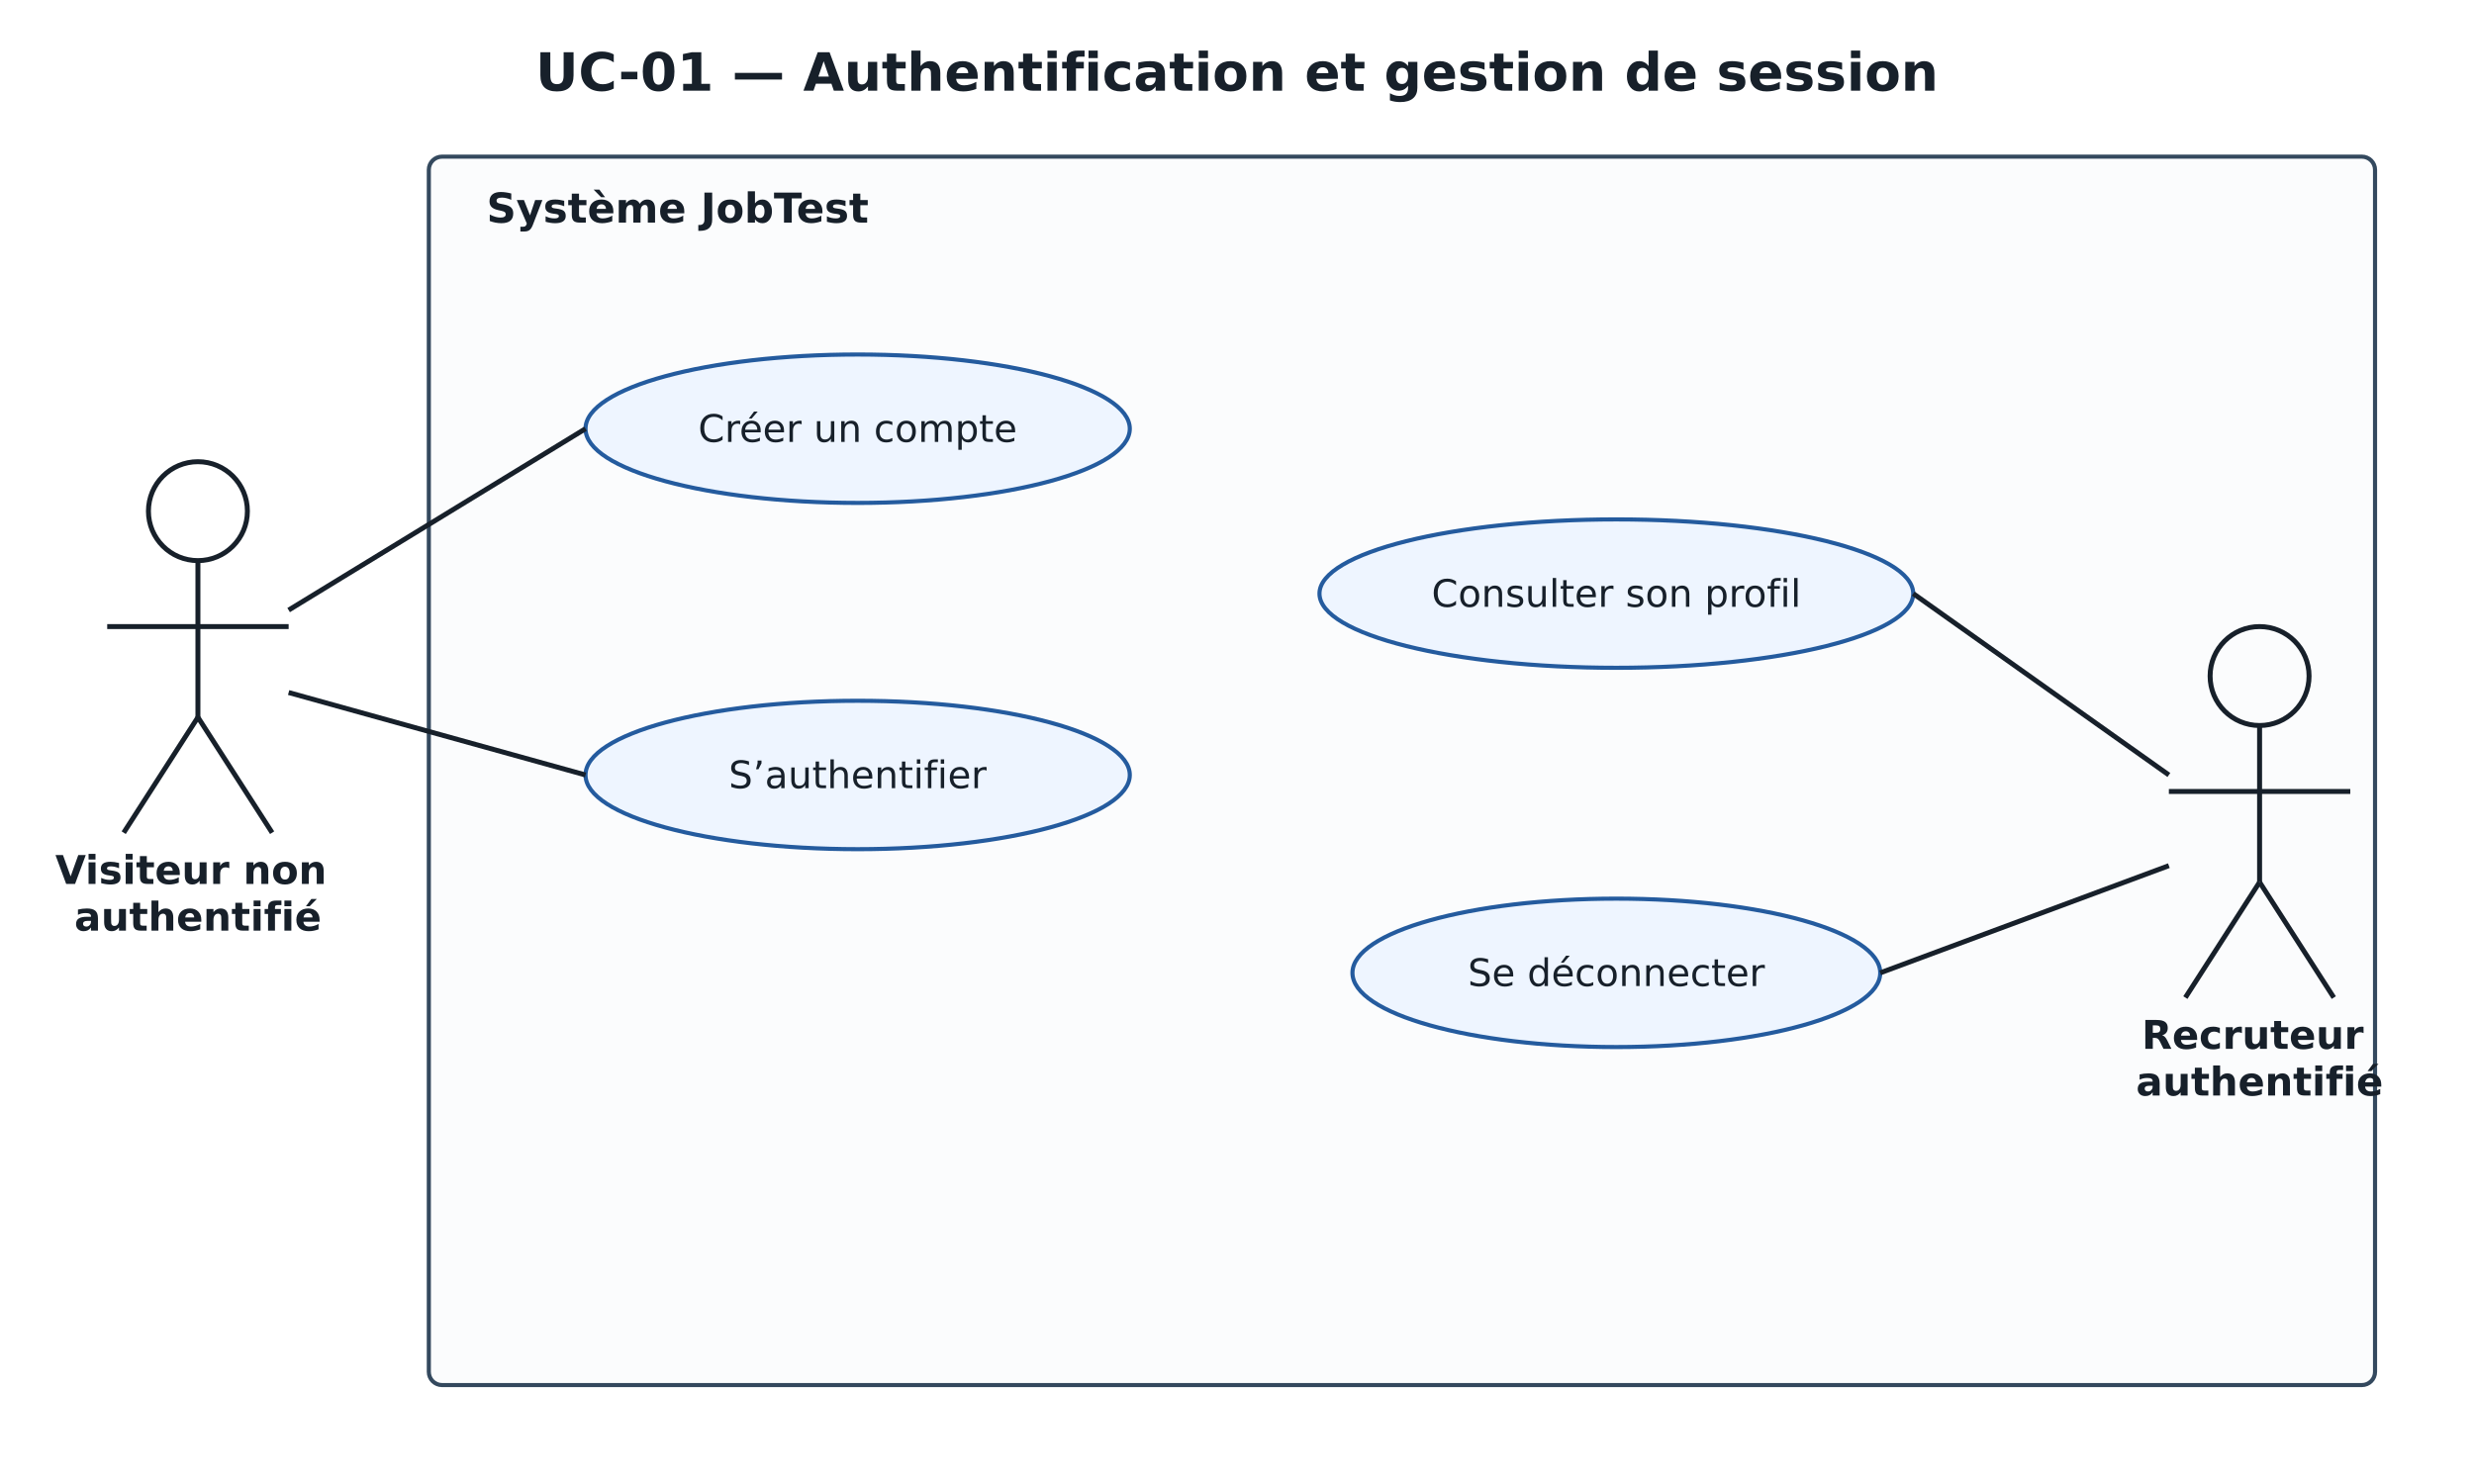
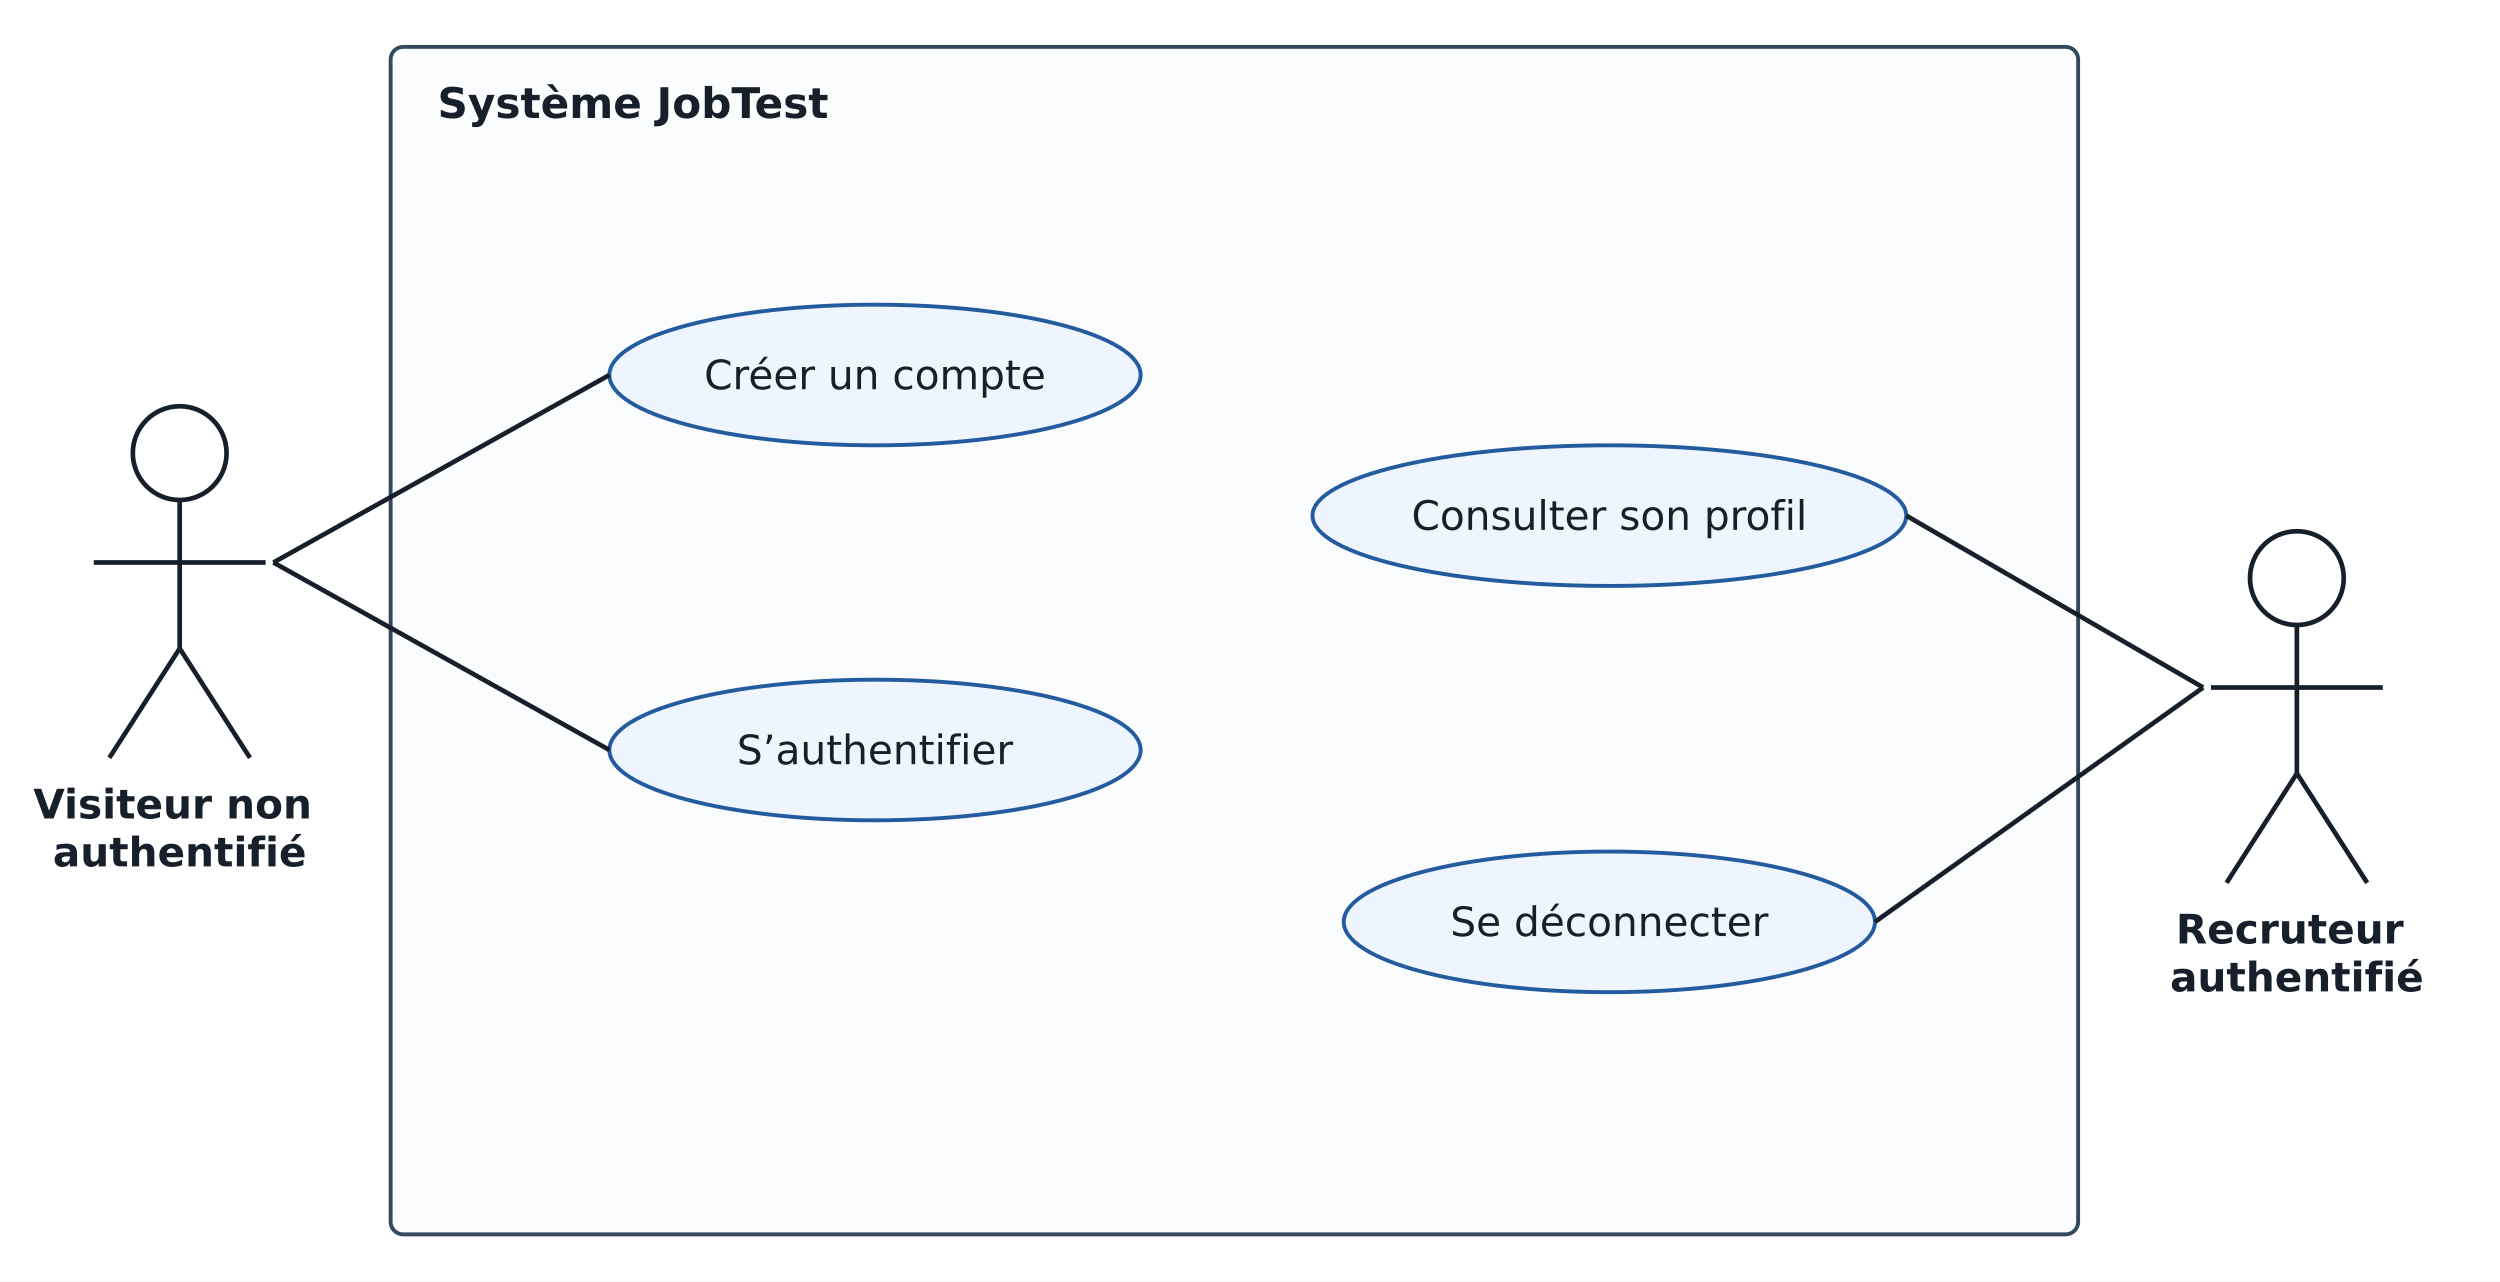
- <svg xmlns="http://www.w3.org/2000/svg" width="1500" height="900" viewBox="0 0 1500 900">
+ <svg xmlns="http://www.w3.org/2000/svg" width="1600" height="820" viewBox="0 0 1600 820">
  <defs>
-     <marker id="arrow" markerWidth="12" markerHeight="12" refX="10" refY="4" orient="auto" markerUnits="strokeWidth">
-       <path d="M0,0 L0,8 L10,4 z" fill="#263238" />
+     <marker id="open" markerWidth="18" markerHeight="14" refX="16" refY="7" orient="auto" markerUnits="userSpaceOnUse">
+       <path d="M1,1 L16,7 L1,13" fill="none" stroke="#263238" stroke-width="2.4" />
+     </marker>
+     <marker id="gen" markerWidth="26" markerHeight="24" refX="24" refY="12" orient="auto" markerUnits="userSpaceOnUse">
+       <path d="M1,1 L24,12 L1,23 z" fill="white" stroke="#17202a" stroke-width="2.4" />
    </marker>
  </defs>
  <style>
  .txt { font-family: 'DejaVu Sans', Arial, sans-serif; fill:#17202a; }
+   .halo { paint-order: stroke; stroke: white; stroke-width: 7px; stroke-linejoin: round; }
  .boundary { fill:#fbfcfd; stroke:#34495e; stroke-width:2.5; }
  .usecase { fill:#eef5ff; stroke:#245b9e; stroke-width:2.5; }
-   .actor,.assoc { fill:none; stroke:#17202a; stroke-width:3; }
-   .dep { fill:none; stroke:#263238; stroke-width:2.2; stroke-dasharray:10 8; }
+   .stroke { fill:none; stroke:#17202a; stroke-width:3; }
+   .thin { stroke-width:2.4; }
+   .dep { fill:none; stroke:#263238; stroke-width:2.4; stroke-dasharray:11 8; }
</style>
  <rect width="100%" height="100%" fill="white" />
-   <text x="750.0" y="55.0" text-anchor="middle" class="txt" font-size="32" font-weight="bold">
-     <tspan x="750.0" dy="0">UC-01 — Authentification et gestion de session</tspan>
+   <rect x="250" y="30" width="1080" height="760" rx="8" class="boundary" />
+   <text x="280" y="75.5" text-anchor="start" class="txt" font-size="27" font-weight="bold">
+     <tspan x="280" dy="0.0">Système JobTest</tspan>
  </text>
-   <rect x="260" y="95" width="1180" height="745" rx="8" class="boundary" />
-   <text x="295" y="135.0" text-anchor="start" class="txt" font-size="25" font-weight="bold">
-     <tspan x="295" dy="0">Système JobTest</tspan>
+   <circle cx="115" cy="290" r="30" class="stroke" />
+   <line x1="115" y1="320" x2="115" y2="415" class="stroke" />
+   <line x1="60" y1="360" x2="170" y2="360" class="stroke" />
+   <line x1="115" y1="415" x2="70" y2="485" class="stroke" />
+   <line x1="115" y1="415" x2="160" y2="485" class="stroke" />
+   <text x="115" y="523.8" text-anchor="middle" class="txt" font-size="26" font-weight="bold">
+     <tspan x="115" dy="0.0">Visiteur non</tspan>
+     <tspan x="115" dy="30.7">authentifié</tspan>
  </text>
-   <circle cx="120" cy="310" r="30" class="actor" />
-   <line x1="120" y1="340" x2="120" y2="435" class="actor" />
-   <line x1="65" y1="380" x2="175" y2="380" class="actor" />
-   <line x1="120" y1="435" x2="75" y2="505" class="actor" />
-   <line x1="120" y1="435" x2="165" y2="505" class="actor" />
-   <text x="120" y="536.08" text-anchor="middle" class="txt" font-size="24" font-weight="bold">
-     <tspan x="120" dy="0">Visiteur non</tspan>
-     <tspan x="120" dy="28.32">authentifié</tspan>
+   <circle cx="1470" cy="370" r="30" class="stroke" />
+   <line x1="1470" y1="400" x2="1470" y2="495" class="stroke" />
+   <line x1="1415" y1="440" x2="1525" y2="440" class="stroke" />
+   <line x1="1470" y1="495" x2="1425" y2="565" class="stroke" />
+   <line x1="1470" y1="495" x2="1515" y2="565" class="stroke" />
+   <text x="1470" y="603.8" text-anchor="middle" class="txt" font-size="26" font-weight="bold">
+     <tspan x="1470" dy="0.0">Recruteur</tspan>
+     <tspan x="1470" dy="30.7">authentifié</tspan>
  </text>
-   <circle cx="1370" cy="410" r="30" class="actor" />
-   <line x1="1370" y1="440" x2="1370" y2="535" class="actor" />
-   <line x1="1315" y1="480" x2="1425" y2="480" class="actor" />
-   <line x1="1370" y1="535" x2="1325" y2="605" class="actor" />
-   <line x1="1370" y1="535" x2="1415" y2="605" class="actor" />
-   <text x="1370" y="636.08" text-anchor="middle" class="txt" font-size="24" font-weight="bold">
-     <tspan x="1370" dy="0">Recruteur</tspan>
-     <tspan x="1370" dy="28.32">authentifié</tspan>
+   <ellipse cx="560" cy="240" rx="170.0" ry="45.0" class="usecase" />
+   <text x="560" y="249.1" text-anchor="middle" class="txt" font-size="26" font-weight="normal">
+     <tspan x="560" dy="0.0">Créer un compte</tspan>
  </text>
-   <ellipse cx="520" cy="260" rx="165.0" ry="45.0" class="usecase" />
-   <text x="520" y="268.0" text-anchor="middle" class="txt" font-size="23" font-weight="normal">
-     <tspan x="520" dy="0">Créer un compte</tspan>
+   <ellipse cx="560" cy="480" rx="170.0" ry="45.0" class="usecase" />
+   <text x="560" y="489.1" text-anchor="middle" class="txt" font-size="26" font-weight="normal">
+     <tspan x="560" dy="0.0">S’authentifier</tspan>
  </text>
-   <ellipse cx="520" cy="470" rx="165.0" ry="45.0" class="usecase" />
-   <text x="520" y="478.0" text-anchor="middle" class="txt" font-size="23" font-weight="normal">
-     <tspan x="520" dy="0">S’authentifier</tspan>
+   <ellipse cx="1030" cy="330" rx="190.0" ry="45.0" class="usecase" />
+   <text x="1030" y="339.1" text-anchor="middle" class="txt" font-size="26" font-weight="normal">
+     <tspan x="1030" dy="0.0">Consulter son profil</tspan>
  </text>
-   <ellipse cx="980" cy="360" rx="180.0" ry="45.0" class="usecase" />
-   <text x="980" y="368.0" text-anchor="middle" class="txt" font-size="23" font-weight="normal">
-     <tspan x="980" dy="0">Consulter son profil</tspan>
+   <ellipse cx="1030" cy="590" rx="170.0" ry="45.0" class="usecase" />
+   <text x="1030" y="599.1" text-anchor="middle" class="txt" font-size="26" font-weight="normal">
+     <tspan x="1030" dy="0.0">Se déconnecter</tspan>
  </text>
-   <ellipse cx="980" cy="590" rx="160.0" ry="45.0" class="usecase" />
-   <text x="980" y="598.0" text-anchor="middle" class="txt" font-size="23" font-weight="normal">
-     <tspan x="980" dy="0">Se déconnecter</tspan>
-   </text>
-   <line x1="175" y1="370" x2="355" y2="260" class="assoc" />
-   <line x1="175" y1="420" x2="355" y2="470" class="assoc" />
-   <line x1="1315" y1="470" x2="1160" y2="360" class="assoc" />
-   <line x1="1315" y1="525" x2="1140" y2="590" class="assoc" />
+   <line x1="175" y1="360" x2="390.0" y2="240.0" class="stroke" />
+   <line x1="175" y1="360" x2="390.0" y2="480.0" class="stroke" />
+   <line x1="1410" y1="440" x2="1220.0" y2="330.0" class="stroke" />
+   <line x1="1410" y1="440" x2="1200.0" y2="590.0" class="stroke" />
</svg>
